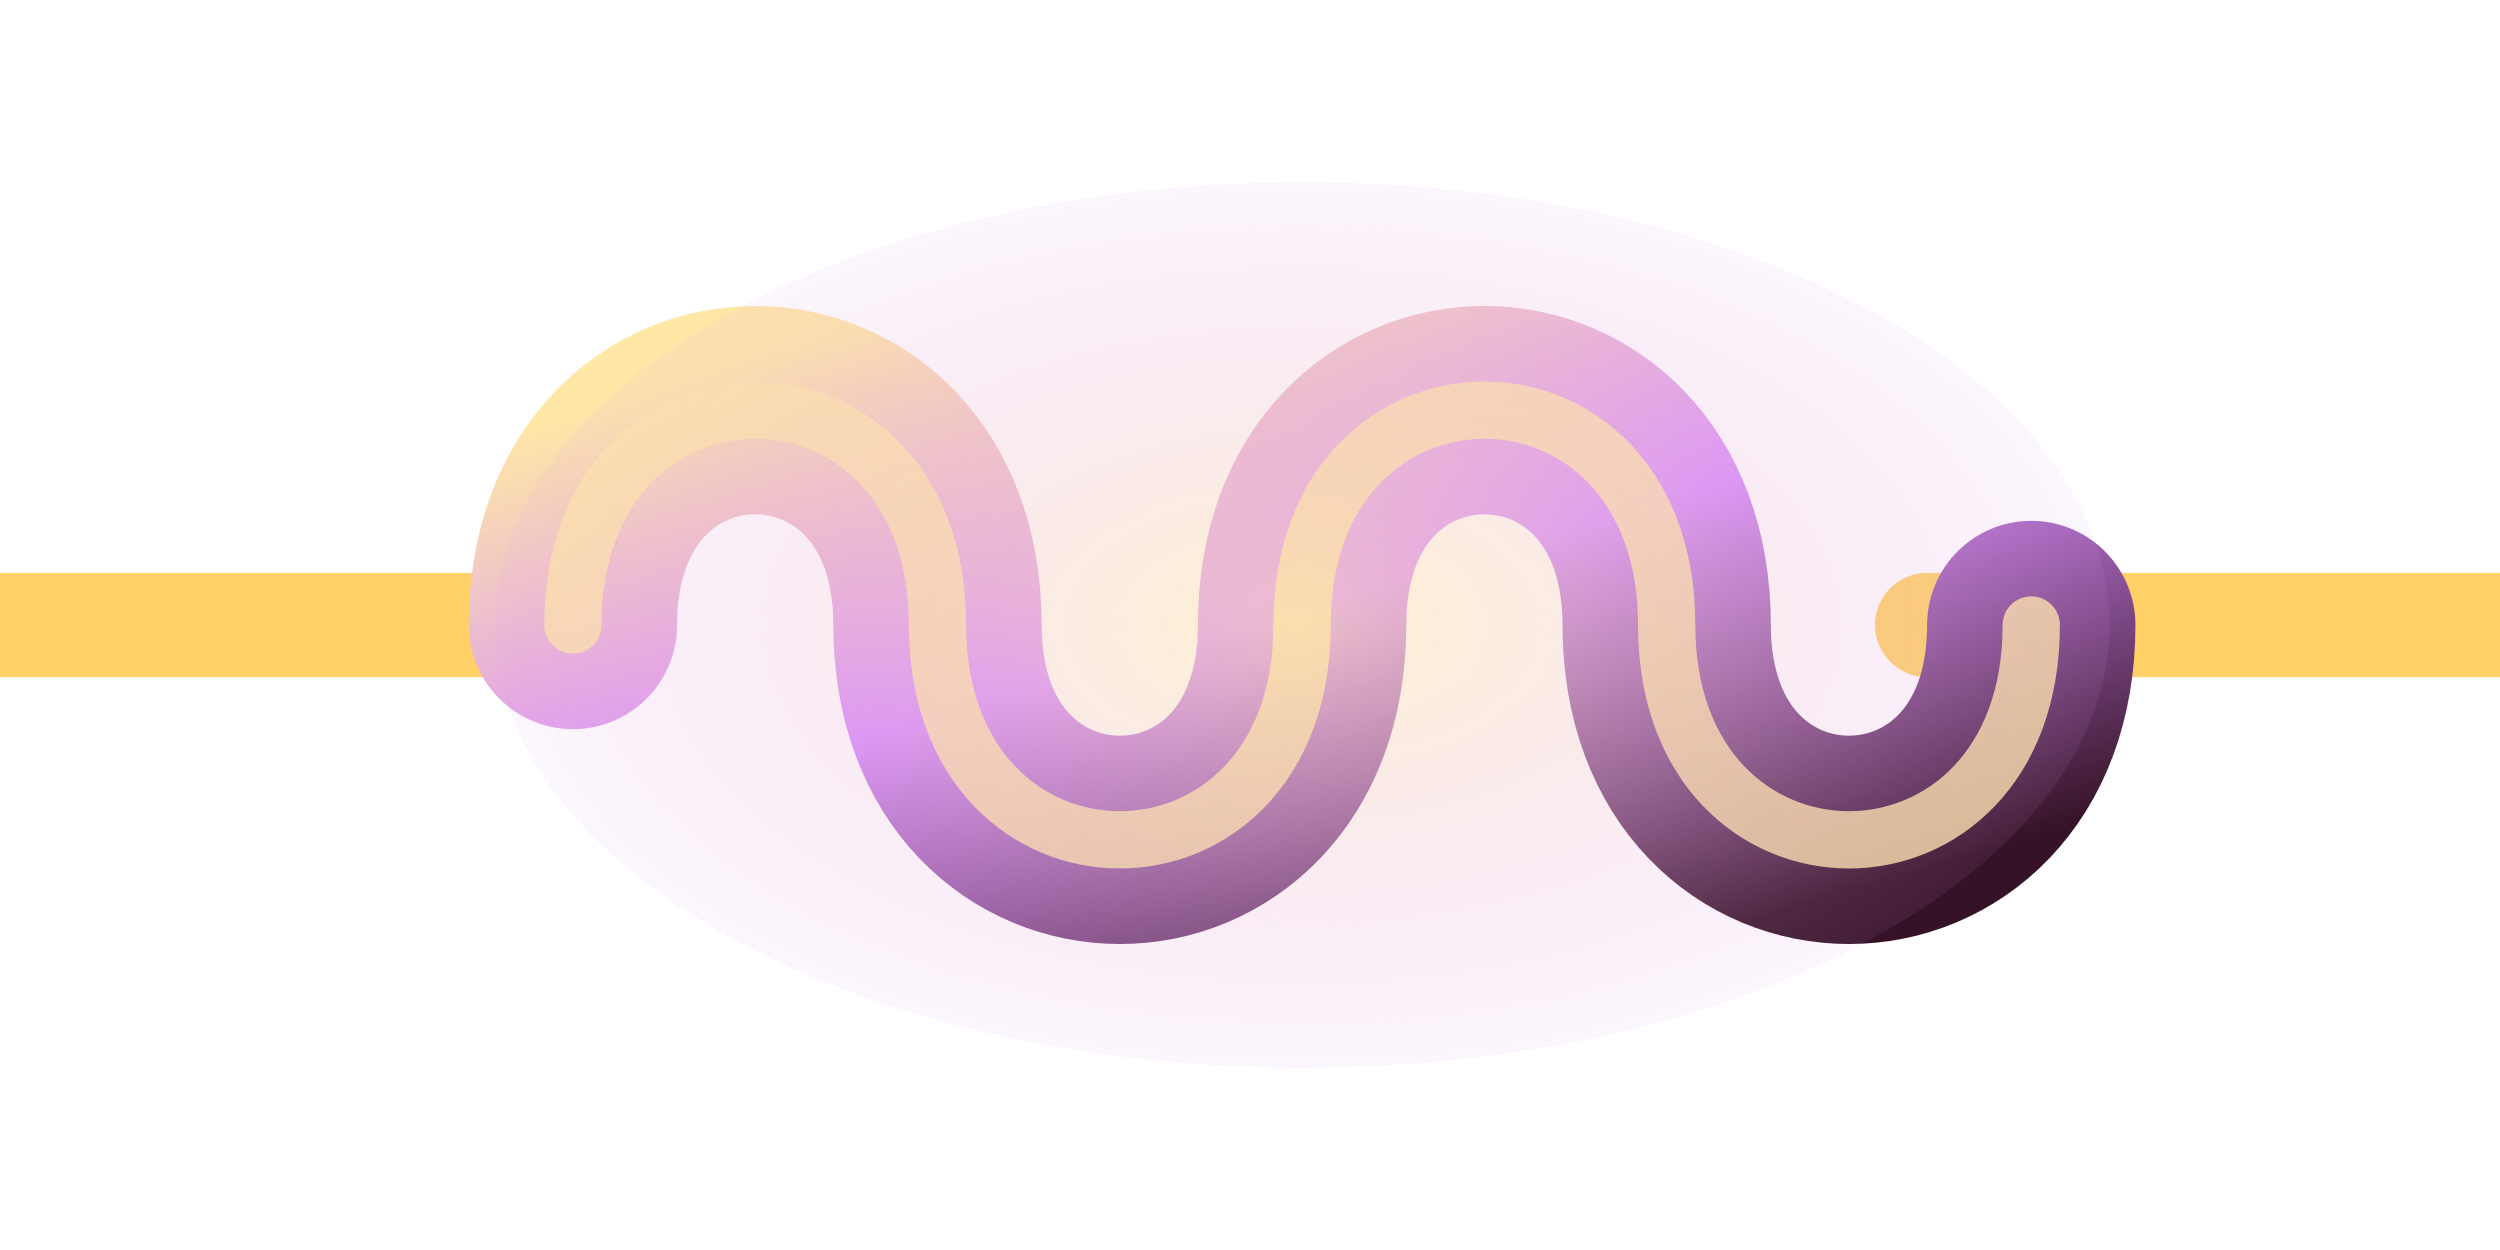
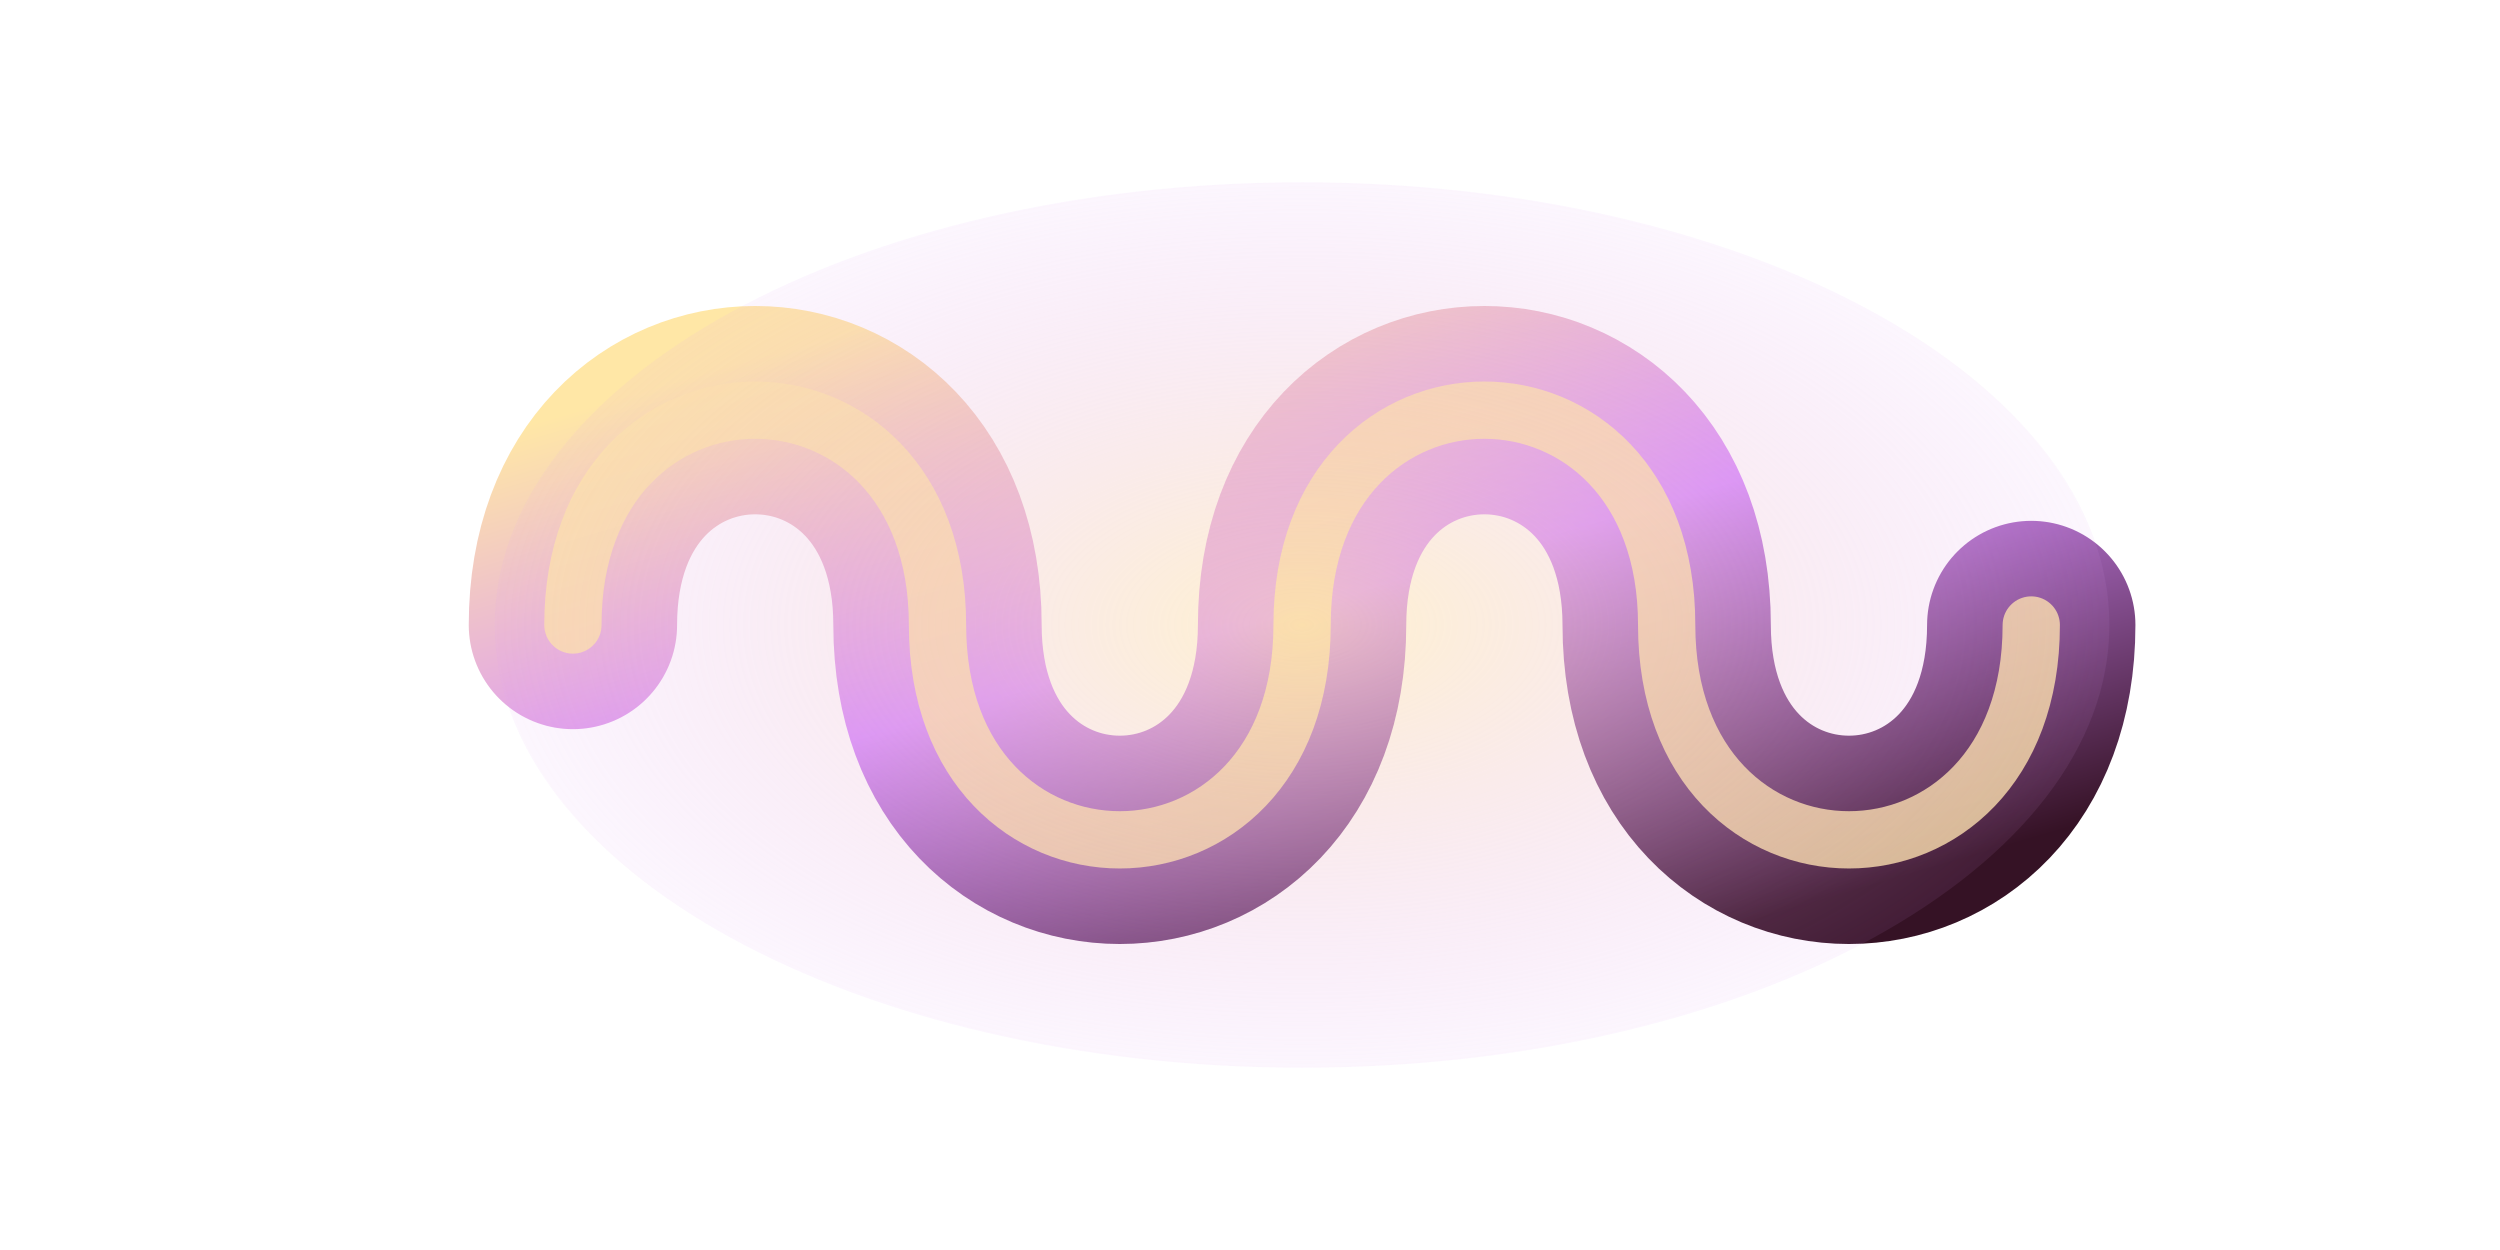
- <svg xmlns="http://www.w3.org/2000/svg" viewBox="0 0 96 48" role="img" aria-label="Inductor" data-component-shape="inductor" data-terminal-left="0 24" data-terminal-right="96 24">
+ <svg xmlns="http://www.w3.org/2000/svg" viewBox="0 0 96 48" role="img" aria-label="Inductor" data-component-shape="inductor" data-terminal-left="22 24" data-terminal-right="74 24">
  <defs>
    <linearGradient id="spr-brick-basic-purple-sunset-normal-body" x1="0" y1="0" x2="1" y2="1">
      <stop offset="0" stop-color="#ffe7a6" />
      <stop offset="0.48" stop-color="#d78cff" />
      <stop offset="1" stop-color="#351225" />
    </linearGradient>
    <radialGradient id="spr-brick-basic-purple-sunset-normal-glow" cx="50%" cy="50%" r="60%">
      <stop offset="0" stop-color="#ffe7a6" stop-opacity="0.55" />
      <stop offset="1" stop-color="#d78cff" stop-opacity="0" />
    </radialGradient>
  </defs>
-   <path d="M0 24H22M74 24H96" fill="none" stroke="#ffd166" stroke-width="4" stroke-linecap="round" />
  <path d="M22 24C22 13 36 13 36 24S50 35 50 24S64 13 64 24S78 35 78 24" fill="none" stroke="url(#spr-brick-basic-purple-sunset-normal-body)" stroke-width="8" stroke-linecap="round" />
  <path d="M22 24C22 13 36 13 36 24S50 35 50 24S64 13 64 24S78 35 78 24" fill="none" stroke="#ffe7a6" stroke-width="2.2" stroke-linecap="round" opacity="0.8" />
  <ellipse cx="50" cy="24" rx="31" ry="17" fill="url(#spr-brick-basic-purple-sunset-normal-glow)" />
</svg>
